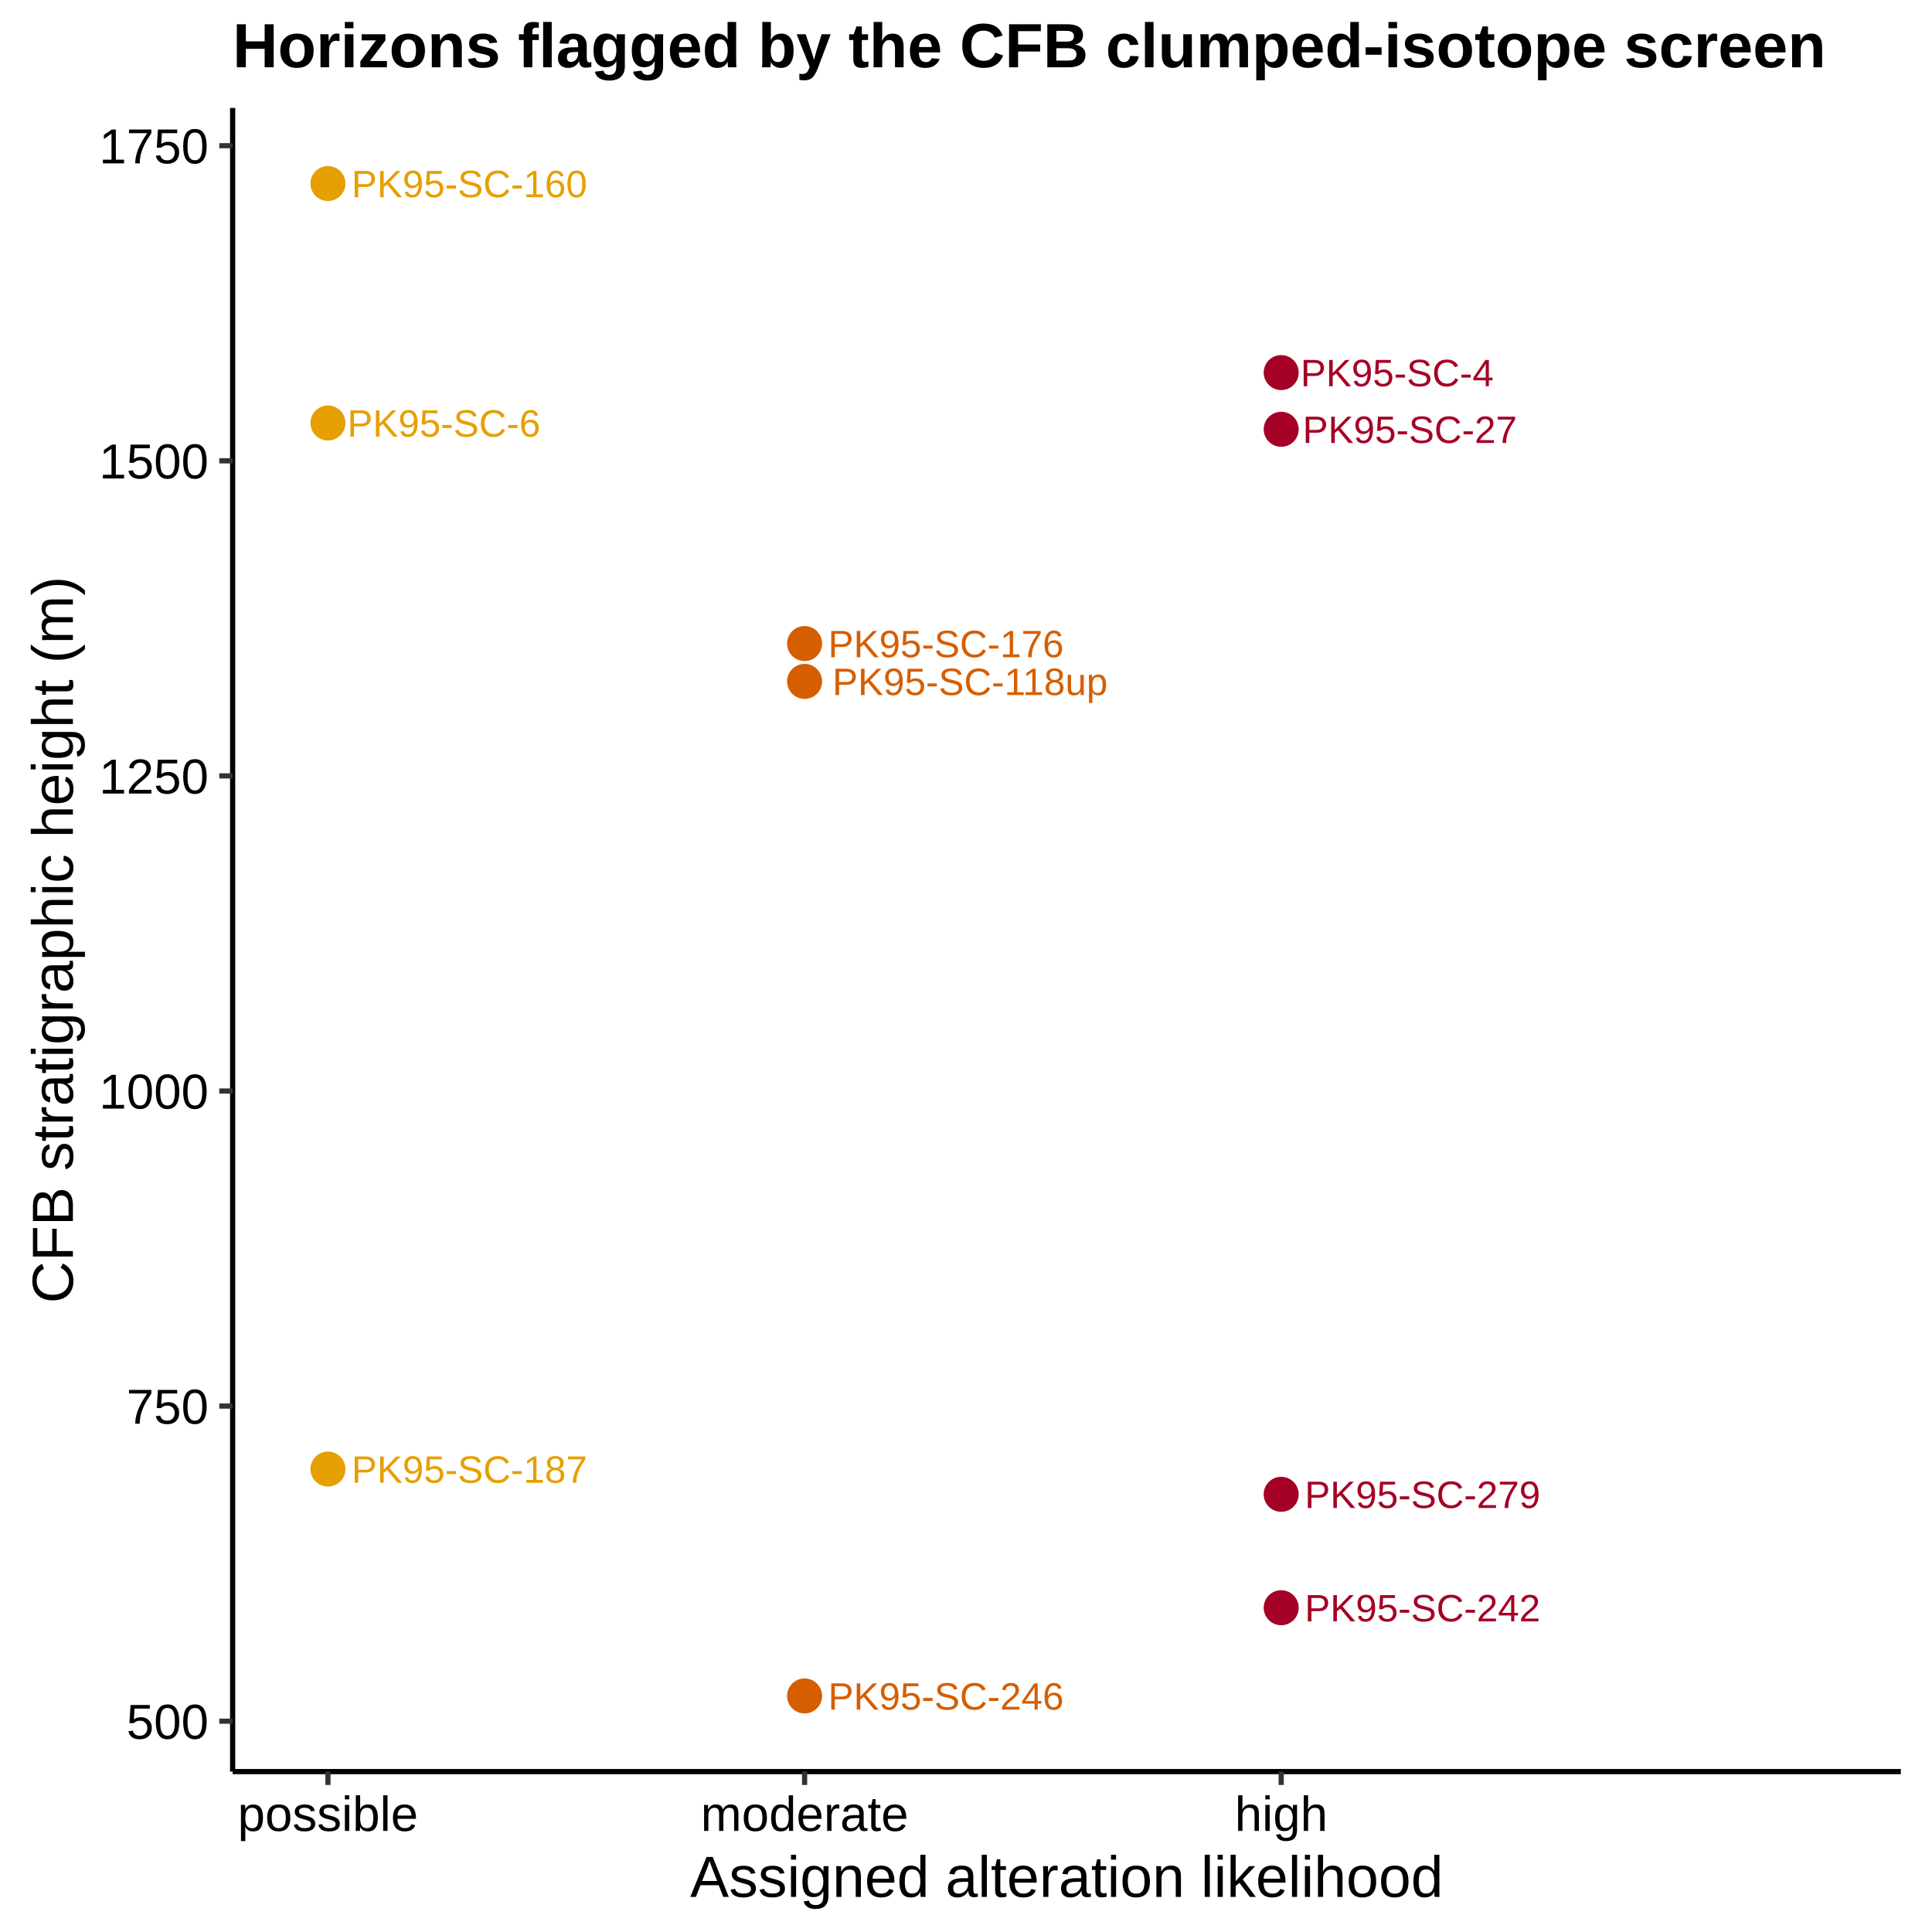
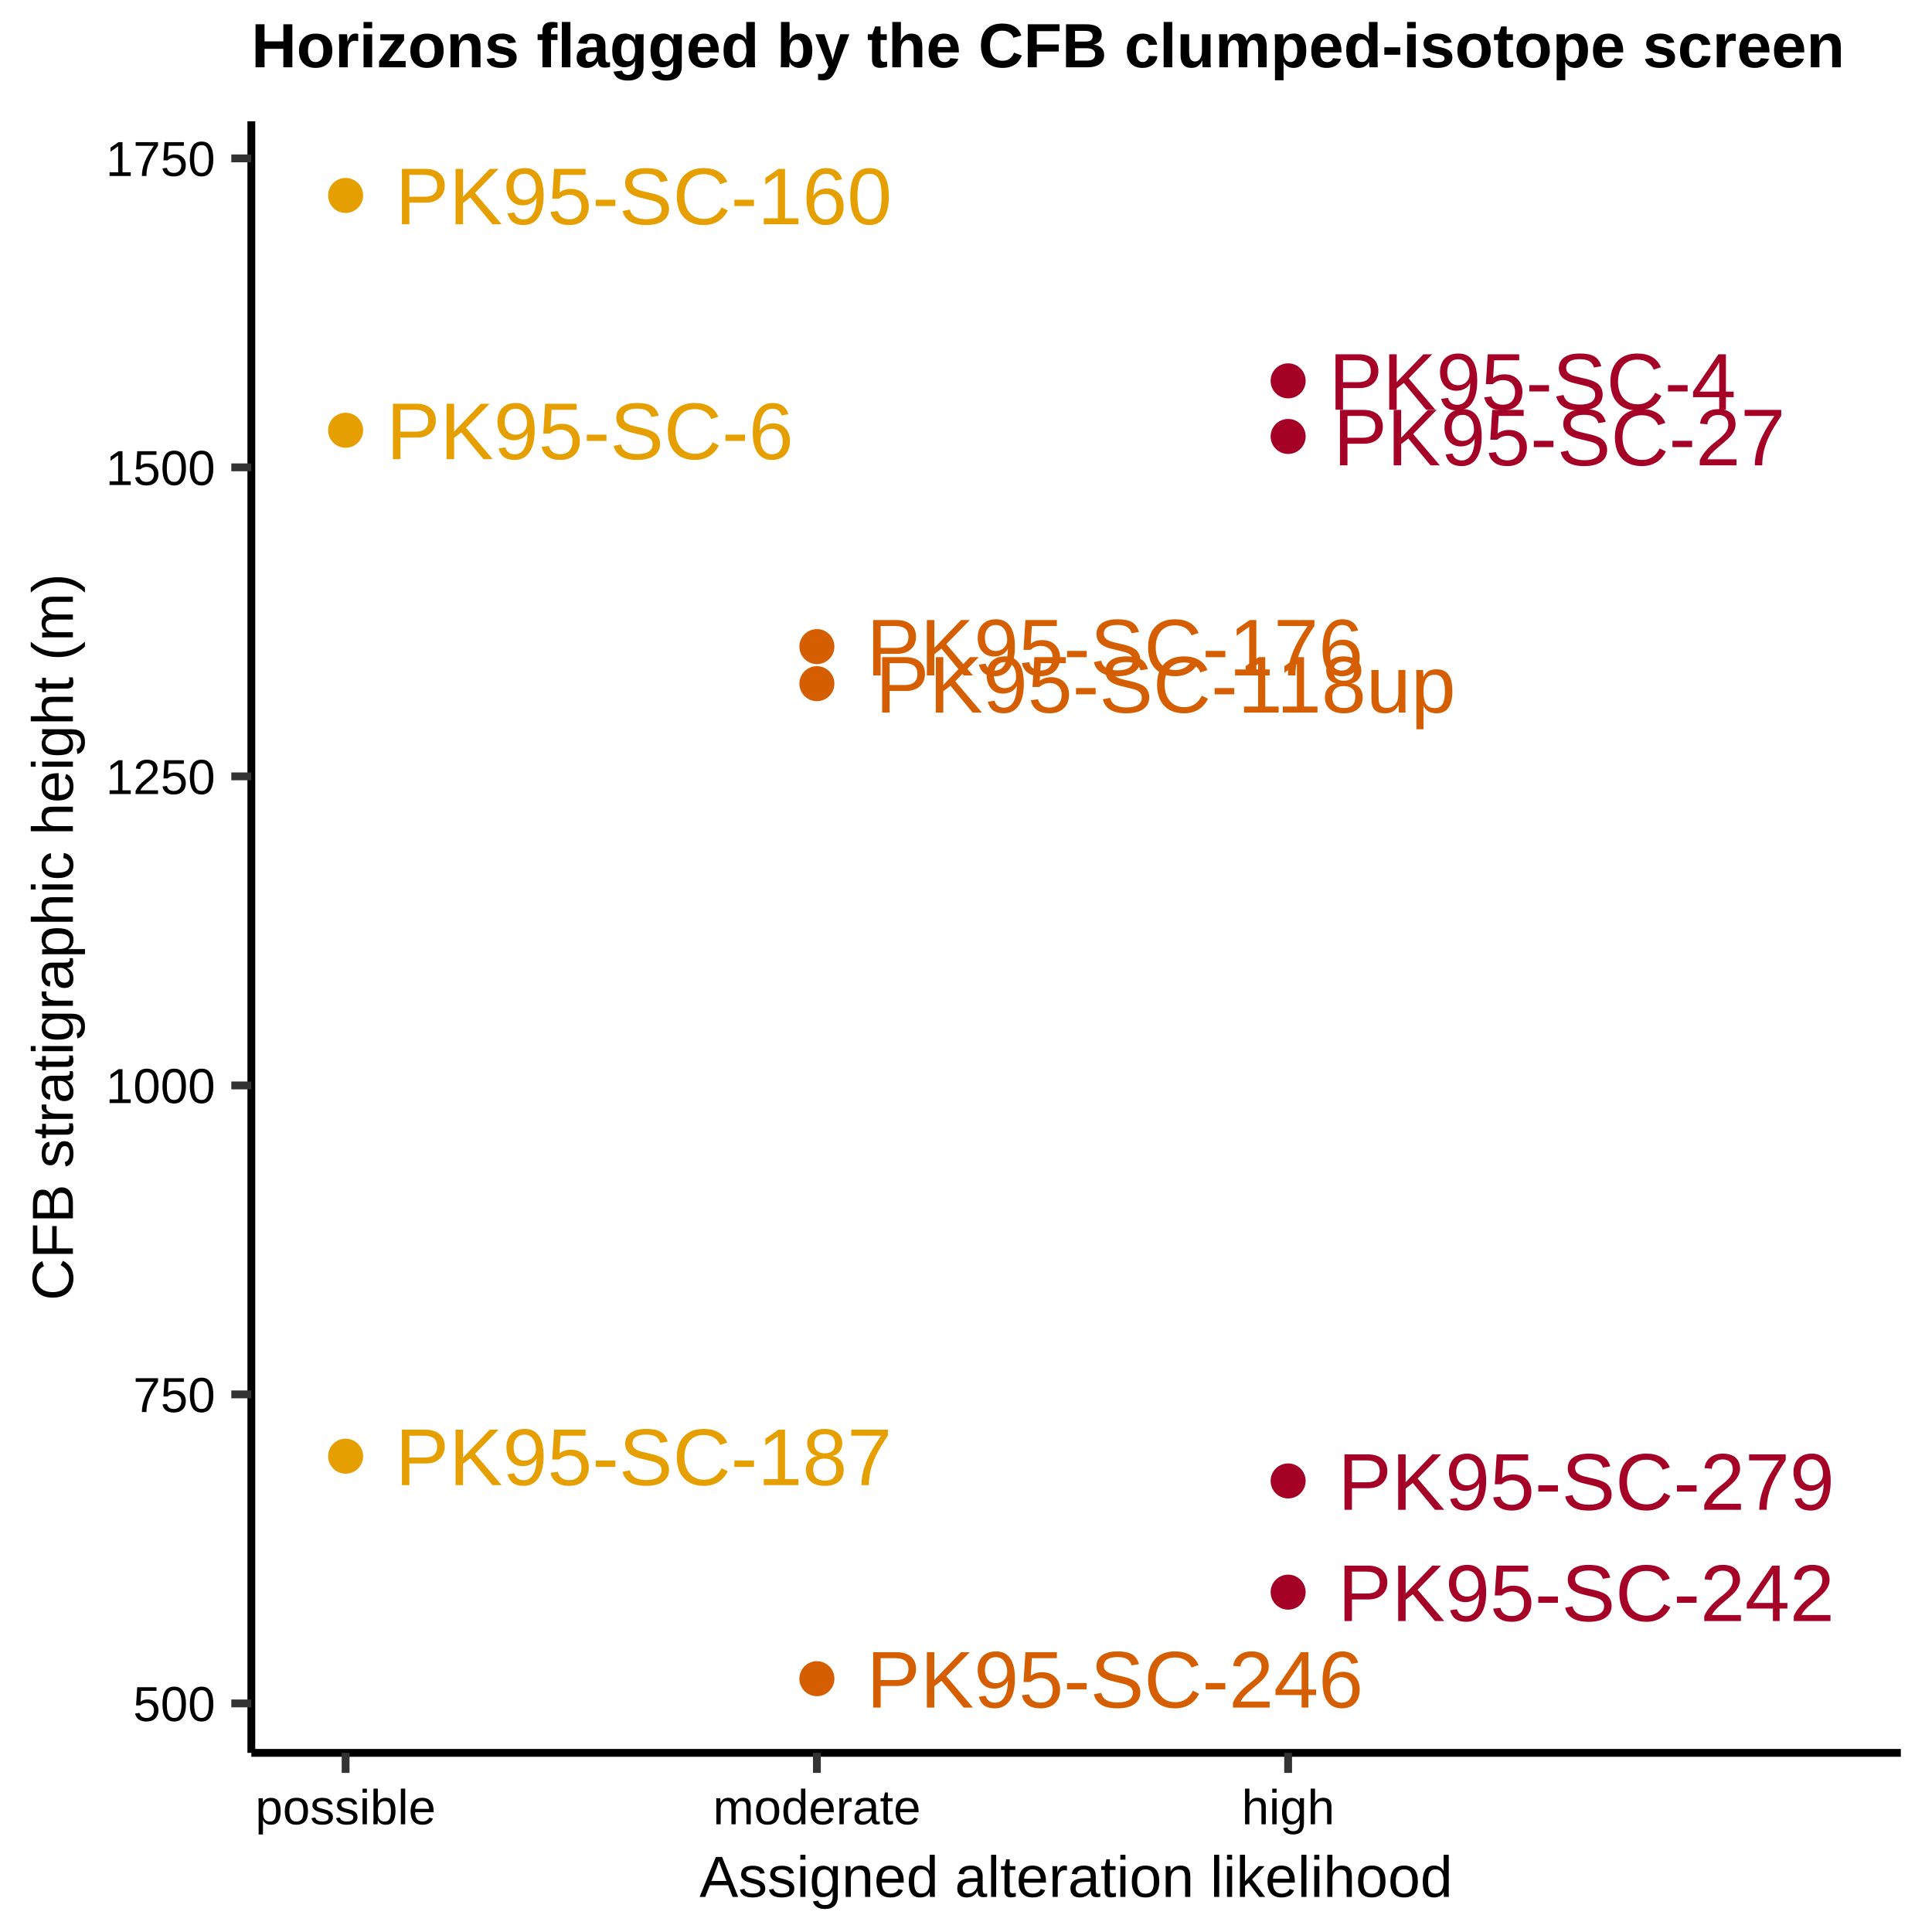
<svg xmlns="http://www.w3.org/2000/svg" class="svglite" width="432.00pt" height="432.00pt" viewBox="0 0 432.00 432.00">
  <defs>
    <style type="text/css">
    .svglite line, .svglite polyline, .svglite polygon, .svglite path, .svglite rect, .svglite circle {
      fill: none;
      stroke: #000000;
      stroke-linecap: round;
      stroke-linejoin: round;
      stroke-miterlimit: 10.00;
    }
    .svglite text {
      white-space: pre;
    }
  </style>
  </defs>
  <rect width="100%" height="100%" style="stroke: none; fill: #FFFFFF;" />
  <defs>
    <clipPath id="cpMC4wMHw0MzIuMDB8MC4wMHw0MzIuMDA=">
      <rect x="0.00" y="0.00" width="432.00" height="432.00" />
    </clipPath>
  </defs>
  <g clip-path="url(#cpMC4wMHw0MzIuMDB8MC4wMHw0MzIuMDA=)">
-     <rect x="0.00" y="0.00" width="432.00" height="432.00" style="stroke-width: 1.16; stroke: #FFFFFF; fill: #FFFFFF;" />
+     <rect x="0" y="0.00" width="432.00" height="432.00" style="stroke-width: 1.75; stroke: #FFFFFF; fill: #FFFFFF;" />
  </g>
  <defs>
-     <clipPath id="cpNTIuMDJ8NDI1LjAzfDI0LjEzfDM5Ni4xMw==">
-       <rect x="52.02" y="24.13" width="373.01" height="372.00" />
+     <clipPath id="cpNTYuMjB8NDI1LjAzfDI3LjEyfDM5MS45NA==">
+       <rect x="56.20" y="27.12" width="368.82" height="364.83" />
    </clipPath>
  </defs>
-   <g clip-path="url(#cpNTIuMDJ8NDI1LjAzfDI0LjEzfDM5Ni4xMw==)">
-     <rect x="52.02" y="24.13" width="373.01" height="372.00" style="stroke-width: 1.16; stroke: none; fill: #FFFFFF;" />
-     <circle cx="179.91" cy="379.22" r="3.56" style="stroke-width: 0.71; stroke: #D55E00; fill: #D55E00;" />
-     <circle cx="286.48" cy="359.49" r="3.56" style="stroke-width: 0.71; stroke: #A50026; fill: #A50026;" />
-     <circle cx="286.48" cy="334.13" r="3.56" style="stroke-width: 0.71; stroke: #A50026; fill: #A50026;" />
-     <circle cx="73.33" cy="328.49" r="3.56" style="stroke-width: 0.71; stroke: #E69F00; fill: #E69F00;" />
-     <circle cx="179.91" cy="152.36" r="3.56" style="stroke-width: 0.71; stroke: #D55E00; fill: #D55E00;" />
-     <circle cx="179.91" cy="143.90" r="3.56" style="stroke-width: 0.71; stroke: #D55E00; fill: #D55E00;" />
-     <circle cx="286.48" cy="95.99" r="3.56" style="stroke-width: 0.71; stroke: #A50026; fill: #A50026;" />
-     <circle cx="73.33" cy="94.58" r="3.56" style="stroke-width: 0.71; stroke: #E69F00; fill: #E69F00;" />
-     <circle cx="286.48" cy="83.31" r="3.56" style="stroke-width: 0.71; stroke: #A50026; fill: #A50026;" />
-     <circle cx="73.33" cy="41.04" r="3.56" style="stroke-width: 0.71; stroke: #E69F00; fill: #E69F00;" />
-     <text x="185.17" y="382.28" style="font-size: 8.54px;fill: #D55E00; font-family: &quot;Arial&quot;;" textLength="52.64px" lengthAdjust="spacingAndGlyphs">PK95-SC-246</text>
-     <text x="291.74" y="362.55" style="font-size: 8.54px;fill: #A50026; font-family: &quot;Arial&quot;;" textLength="52.64px" lengthAdjust="spacingAndGlyphs">PK95-SC-242</text>
-     <text x="291.74" y="337.19" style="font-size: 8.54px;fill: #A50026; font-family: &quot;Arial&quot;;" textLength="52.64px" lengthAdjust="spacingAndGlyphs">PK95-SC-279</text>
-     <text x="78.60" y="331.55" style="font-size: 8.54px;fill: #E69F00; font-family: &quot;Arial&quot;;" textLength="52.64px" lengthAdjust="spacingAndGlyphs">PK95-SC-187</text>
-     <text x="186.12" y="155.42" style="font-size: 8.54px;fill: #D55E00; font-family: &quot;Arial&quot;;" textLength="62.13px" lengthAdjust="spacingAndGlyphs">PK95-SC-118up</text>
-     <text x="185.17" y="146.96" style="font-size: 8.54px;fill: #D55E00; font-family: &quot;Arial&quot;;" textLength="52.64px" lengthAdjust="spacingAndGlyphs">PK95-SC-176</text>
-     <text x="291.27" y="99.05" style="font-size: 8.54px;fill: #A50026; font-family: &quot;Arial&quot;;" textLength="47.89px" lengthAdjust="spacingAndGlyphs">PK95-SC-27</text>
-     <text x="77.65" y="97.64" style="font-size: 8.54px;fill: #E69F00; font-family: &quot;Arial&quot;;" textLength="43.15px" lengthAdjust="spacingAndGlyphs">PK95-SC-6</text>
-     <text x="290.80" y="86.37" style="font-size: 8.54px;fill: #A50026; font-family: &quot;Arial&quot;;" textLength="43.15px" lengthAdjust="spacingAndGlyphs">PK95-SC-4</text>
-     <text x="78.60" y="44.10" style="font-size: 8.54px;fill: #E69F00; font-family: &quot;Arial&quot;;" textLength="52.64px" lengthAdjust="spacingAndGlyphs">PK95-SC-160</text>
+   <g clip-path="url(#cpNTYuMjB8NDI1LjAzfDI3LjEyfDM5MS45NA==)">
+     <rect x="56.20" y="27.12" width="368.82" height="364.83" style="stroke-width: 1.75; stroke: none; fill: #FFFFFF;" />
+     <circle cx="182.66" cy="375.36" r="3.56" style="stroke-width: 0.71; stroke: #D55E00; fill: #D55E00;" />
+     <circle cx="288.03" cy="356.01" r="3.56" style="stroke-width: 0.71; stroke: #A50026; fill: #A50026;" />
+     <circle cx="288.03" cy="331.14" r="3.56" style="stroke-width: 0.71; stroke: #A50026; fill: #A50026;" />
+     <circle cx="77.28" cy="325.61" r="3.56" style="stroke-width: 0.71; stroke: #E69F00; fill: #E69F00;" />
+     <circle cx="182.66" cy="152.87" r="3.56" style="stroke-width: 0.71; stroke: #D55E00; fill: #D55E00;" />
+     <circle cx="182.66" cy="144.58" r="3.56" style="stroke-width: 0.71; stroke: #D55E00; fill: #D55E00;" />
+     <circle cx="288.03" cy="97.59" r="3.56" style="stroke-width: 0.71; stroke: #A50026; fill: #A50026;" />
+     <circle cx="77.28" cy="96.21" r="3.56" style="stroke-width: 0.71; stroke: #E69F00; fill: #E69F00;" />
+     <circle cx="288.03" cy="85.16" r="3.56" style="stroke-width: 0.71; stroke: #A50026; fill: #A50026;" />
+     <circle cx="77.28" cy="43.70" r="3.56" style="stroke-width: 0.71; stroke: #E69F00; fill: #E69F00;" />
+     <text x="193.76" y="381.82" style="font-size: 18.00px;fill: #D55E00; font-family: &quot;Arial&quot;;" textLength="111.04px" lengthAdjust="spacingAndGlyphs">PK95-SC-246</text>
+     <text x="299.14" y="362.47" style="font-size: 18.00px;fill: #A50026; font-family: &quot;Arial&quot;;" textLength="111.04px" lengthAdjust="spacingAndGlyphs">PK95-SC-242</text>
+     <text x="299.14" y="337.59" style="font-size: 18.00px;fill: #A50026; font-family: &quot;Arial&quot;;" textLength="111.04px" lengthAdjust="spacingAndGlyphs">PK95-SC-279</text>
+     <text x="88.38" y="332.07" style="font-size: 18.00px;fill: #E69F00; font-family: &quot;Arial&quot;;" textLength="111.04px" lengthAdjust="spacingAndGlyphs">PK95-SC-187</text>
+     <text x="195.76" y="159.33" style="font-size: 18.00px;fill: #D55E00; font-family: &quot;Arial&quot;;" textLength="131.05px" lengthAdjust="spacingAndGlyphs">PK95-SC-118up</text>
+     <text x="193.76" y="151.03" style="font-size: 18.00px;fill: #D55E00; font-family: &quot;Arial&quot;;" textLength="111.04px" lengthAdjust="spacingAndGlyphs">PK95-SC-176</text>
+     <text x="298.14" y="104.05" style="font-size: 18.00px;fill: #A50026; font-family: &quot;Arial&quot;;" textLength="101.03px" lengthAdjust="spacingAndGlyphs">PK95-SC-27</text>
+     <text x="86.38" y="102.67" style="font-size: 18.00px;fill: #E69F00; font-family: &quot;Arial&quot;;" textLength="91.02px" lengthAdjust="spacingAndGlyphs">PK95-SC-6</text>
+     <text x="297.14" y="91.61" style="font-size: 18.00px;fill: #A50026; font-family: &quot;Arial&quot;;" textLength="91.02px" lengthAdjust="spacingAndGlyphs">PK95-SC-4</text>
+     <text x="88.38" y="50.15" style="font-size: 18.00px;fill: #E69F00; font-family: &quot;Arial&quot;;" textLength="111.04px" lengthAdjust="spacingAndGlyphs">PK95-SC-160</text>
  </g>
  <g clip-path="url(#cpMC4wMHw0MzIuMDB8MC4wMHw0MzIuMDA=)">
-     <polyline points="52.02,396.13 52.02,24.13 " style="stroke-width: 1.16; stroke-linecap: butt;" />
-     <text x="46.64" y="388.80" text-anchor="end" style="font-size: 11.00px; font-family: &quot;Arial&quot;;" textLength="18.36px" lengthAdjust="spacingAndGlyphs">500</text>
-     <text x="46.64" y="318.35" text-anchor="end" style="font-size: 11.00px; font-family: &quot;Arial&quot;;" textLength="18.36px" lengthAdjust="spacingAndGlyphs">750</text>
-     <text x="46.64" y="247.89" text-anchor="end" style="font-size: 11.00px; font-family: &quot;Arial&quot;;" textLength="24.48px" lengthAdjust="spacingAndGlyphs">1000</text>
-     <text x="46.64" y="177.44" text-anchor="end" style="font-size: 11.00px; font-family: &quot;Arial&quot;;" textLength="24.48px" lengthAdjust="spacingAndGlyphs">1250</text>
-     <text x="46.64" y="106.98" text-anchor="end" style="font-size: 11.00px; font-family: &quot;Arial&quot;;" textLength="24.48px" lengthAdjust="spacingAndGlyphs">1500</text>
-     <text x="46.64" y="36.53" text-anchor="end" style="font-size: 11.00px; font-family: &quot;Arial&quot;;" textLength="24.48px" lengthAdjust="spacingAndGlyphs">1750</text>
-     <polyline points="49.03,384.86 52.02,384.86 " style="stroke-width: 1.16; stroke: #333333; stroke-linecap: butt;" />
-     <polyline points="49.03,314.40 52.02,314.40 " style="stroke-width: 1.16; stroke: #333333; stroke-linecap: butt;" />
-     <polyline points="49.03,243.95 52.02,243.95 " style="stroke-width: 1.16; stroke: #333333; stroke-linecap: butt;" />
-     <polyline points="49.03,173.49 52.02,173.49 " style="stroke-width: 1.16; stroke: #333333; stroke-linecap: butt;" />
-     <polyline points="49.03,103.04 52.02,103.04 " style="stroke-width: 1.16; stroke: #333333; stroke-linecap: butt;" />
-     <polyline points="49.03,32.58 52.02,32.58 " style="stroke-width: 1.16; stroke: #333333; stroke-linecap: butt;" />
-     <polyline points="52.02,396.13 425.03,396.13 " style="stroke-width: 1.16; stroke-linecap: butt;" />
-     <polyline points="73.33,399.12 73.33,396.13 " style="stroke-width: 1.16; stroke: #333333; stroke-linecap: butt;" />
-     <polyline points="179.91,399.12 179.91,396.13 " style="stroke-width: 1.16; stroke: #333333; stroke-linecap: butt;" />
-     <polyline points="286.48,399.12 286.48,396.13 " style="stroke-width: 1.16; stroke: #333333; stroke-linecap: butt;" />
-     <text x="73.33" y="409.40" text-anchor="middle" style="font-size: 11.00px; font-family: &quot;Arial&quot;;" textLength="40.36px" lengthAdjust="spacingAndGlyphs">possible</text>
-     <text x="179.91" y="409.40" text-anchor="middle" style="font-size: 11.00px; font-family: &quot;Arial&quot;;" textLength="46.48px" lengthAdjust="spacingAndGlyphs">moderate</text>
-     <text x="286.48" y="409.40" text-anchor="middle" style="font-size: 11.00px; font-family: &quot;Arial&quot;;" textLength="20.80px" lengthAdjust="spacingAndGlyphs">high</text>
-     <text x="238.52" y="424.15" text-anchor="middle" style="font-size: 13.00px; font-family: &quot;Arial&quot;;" textLength="168.37px" lengthAdjust="spacingAndGlyphs">Assigned alteration likelihood</text>
-     <text transform="translate(16.30,210.13) rotate(-90)" text-anchor="middle" style="font-size: 13.00px; font-family: &quot;Arial&quot;;" textLength="162.55px" lengthAdjust="spacingAndGlyphs">CFB stratigraphic height (m)</text>
-     <text x="52.02" y="15.05" style="font-size: 14.00px; font-weight: bold; font-family: &quot;Arial&quot;;" textLength="356.11px" lengthAdjust="spacingAndGlyphs">Horizons flagged by the CFB clumped-isotope screen</text>
+     <polyline points="56.20,391.94 56.20,27.12 " style="stroke-width: 1.75; stroke-linecap: butt;" />
+     <text x="48.13" y="384.83" text-anchor="end" style="font-size: 11.00px; font-family: &quot;Arial&quot;;" textLength="18.36px" lengthAdjust="spacingAndGlyphs">500</text>
+     <text x="48.13" y="315.74" text-anchor="end" style="font-size: 11.00px; font-family: &quot;Arial&quot;;" textLength="18.36px" lengthAdjust="spacingAndGlyphs">750</text>
+     <text x="48.13" y="246.64" text-anchor="end" style="font-size: 11.00px; font-family: &quot;Arial&quot;;" textLength="24.48px" lengthAdjust="spacingAndGlyphs">1000</text>
+     <text x="48.13" y="177.55" text-anchor="end" style="font-size: 11.00px; font-family: &quot;Arial&quot;;" textLength="24.48px" lengthAdjust="spacingAndGlyphs">1250</text>
+     <text x="48.13" y="108.45" text-anchor="end" style="font-size: 11.00px; font-family: &quot;Arial&quot;;" textLength="24.48px" lengthAdjust="spacingAndGlyphs">1500</text>
+     <text x="48.13" y="39.35" text-anchor="end" style="font-size: 11.00px; font-family: &quot;Arial&quot;;" textLength="24.48px" lengthAdjust="spacingAndGlyphs">1750</text>
+     <polyline points="51.72,380.89 56.20,380.89 " style="stroke-width: 1.75; stroke: #333333; stroke-linecap: butt;" />
+     <polyline points="51.72,311.79 56.20,311.79 " style="stroke-width: 1.75; stroke: #333333; stroke-linecap: butt;" />
+     <polyline points="51.72,242.70 56.20,242.70 " style="stroke-width: 1.75; stroke: #333333; stroke-linecap: butt;" />
+     <polyline points="51.72,173.60 56.20,173.60 " style="stroke-width: 1.75; stroke: #333333; stroke-linecap: butt;" />
+     <polyline points="51.72,104.50 56.20,104.50 " style="stroke-width: 1.75; stroke: #333333; stroke-linecap: butt;" />
+     <polyline points="51.72,35.41 56.20,35.41 " style="stroke-width: 1.75; stroke: #333333; stroke-linecap: butt;" />
+     <polyline points="56.20,391.94 425.03,391.94 " style="stroke-width: 1.75; stroke-linecap: butt;" />
+     <polyline points="77.28,396.43 77.28,391.94 " style="stroke-width: 1.75; stroke: #333333; stroke-linecap: butt;" />
+     <polyline points="182.66,396.43 182.66,391.94 " style="stroke-width: 1.75; stroke: #333333; stroke-linecap: butt;" />
+     <polyline points="288.03,396.43 288.03,391.94 " style="stroke-width: 1.75; stroke: #333333; stroke-linecap: butt;" />
+     <text x="77.28" y="407.91" text-anchor="middle" style="font-size: 11.00px; font-family: &quot;Arial&quot;;" textLength="40.36px" lengthAdjust="spacingAndGlyphs">possible</text>
+     <text x="182.66" y="407.91" text-anchor="middle" style="font-size: 11.00px; font-family: &quot;Arial&quot;;" textLength="46.48px" lengthAdjust="spacingAndGlyphs">moderate</text>
+     <text x="288.03" y="407.91" text-anchor="middle" style="font-size: 11.00px; font-family: &quot;Arial&quot;;" textLength="20.80px" lengthAdjust="spacingAndGlyphs">high</text>
+     <text x="240.61" y="424.15" text-anchor="middle" style="font-size: 13.00px; font-family: &quot;Arial&quot;;" textLength="168.37px" lengthAdjust="spacingAndGlyphs">Assigned alteration likelihood</text>
+     <text transform="translate(16.30,209.53) rotate(-90)" text-anchor="middle" style="font-size: 13.00px; font-family: &quot;Arial&quot;;" textLength="162.55px" lengthAdjust="spacingAndGlyphs">CFB stratigraphic height (m)</text>
+     <text x="56.20" y="15.05" style="font-size: 14.00px; font-weight: bold; font-family: &quot;Arial&quot;;" textLength="356.11px" lengthAdjust="spacingAndGlyphs">Horizons flagged by the CFB clumped-isotope screen</text>
  </g>
</svg>
